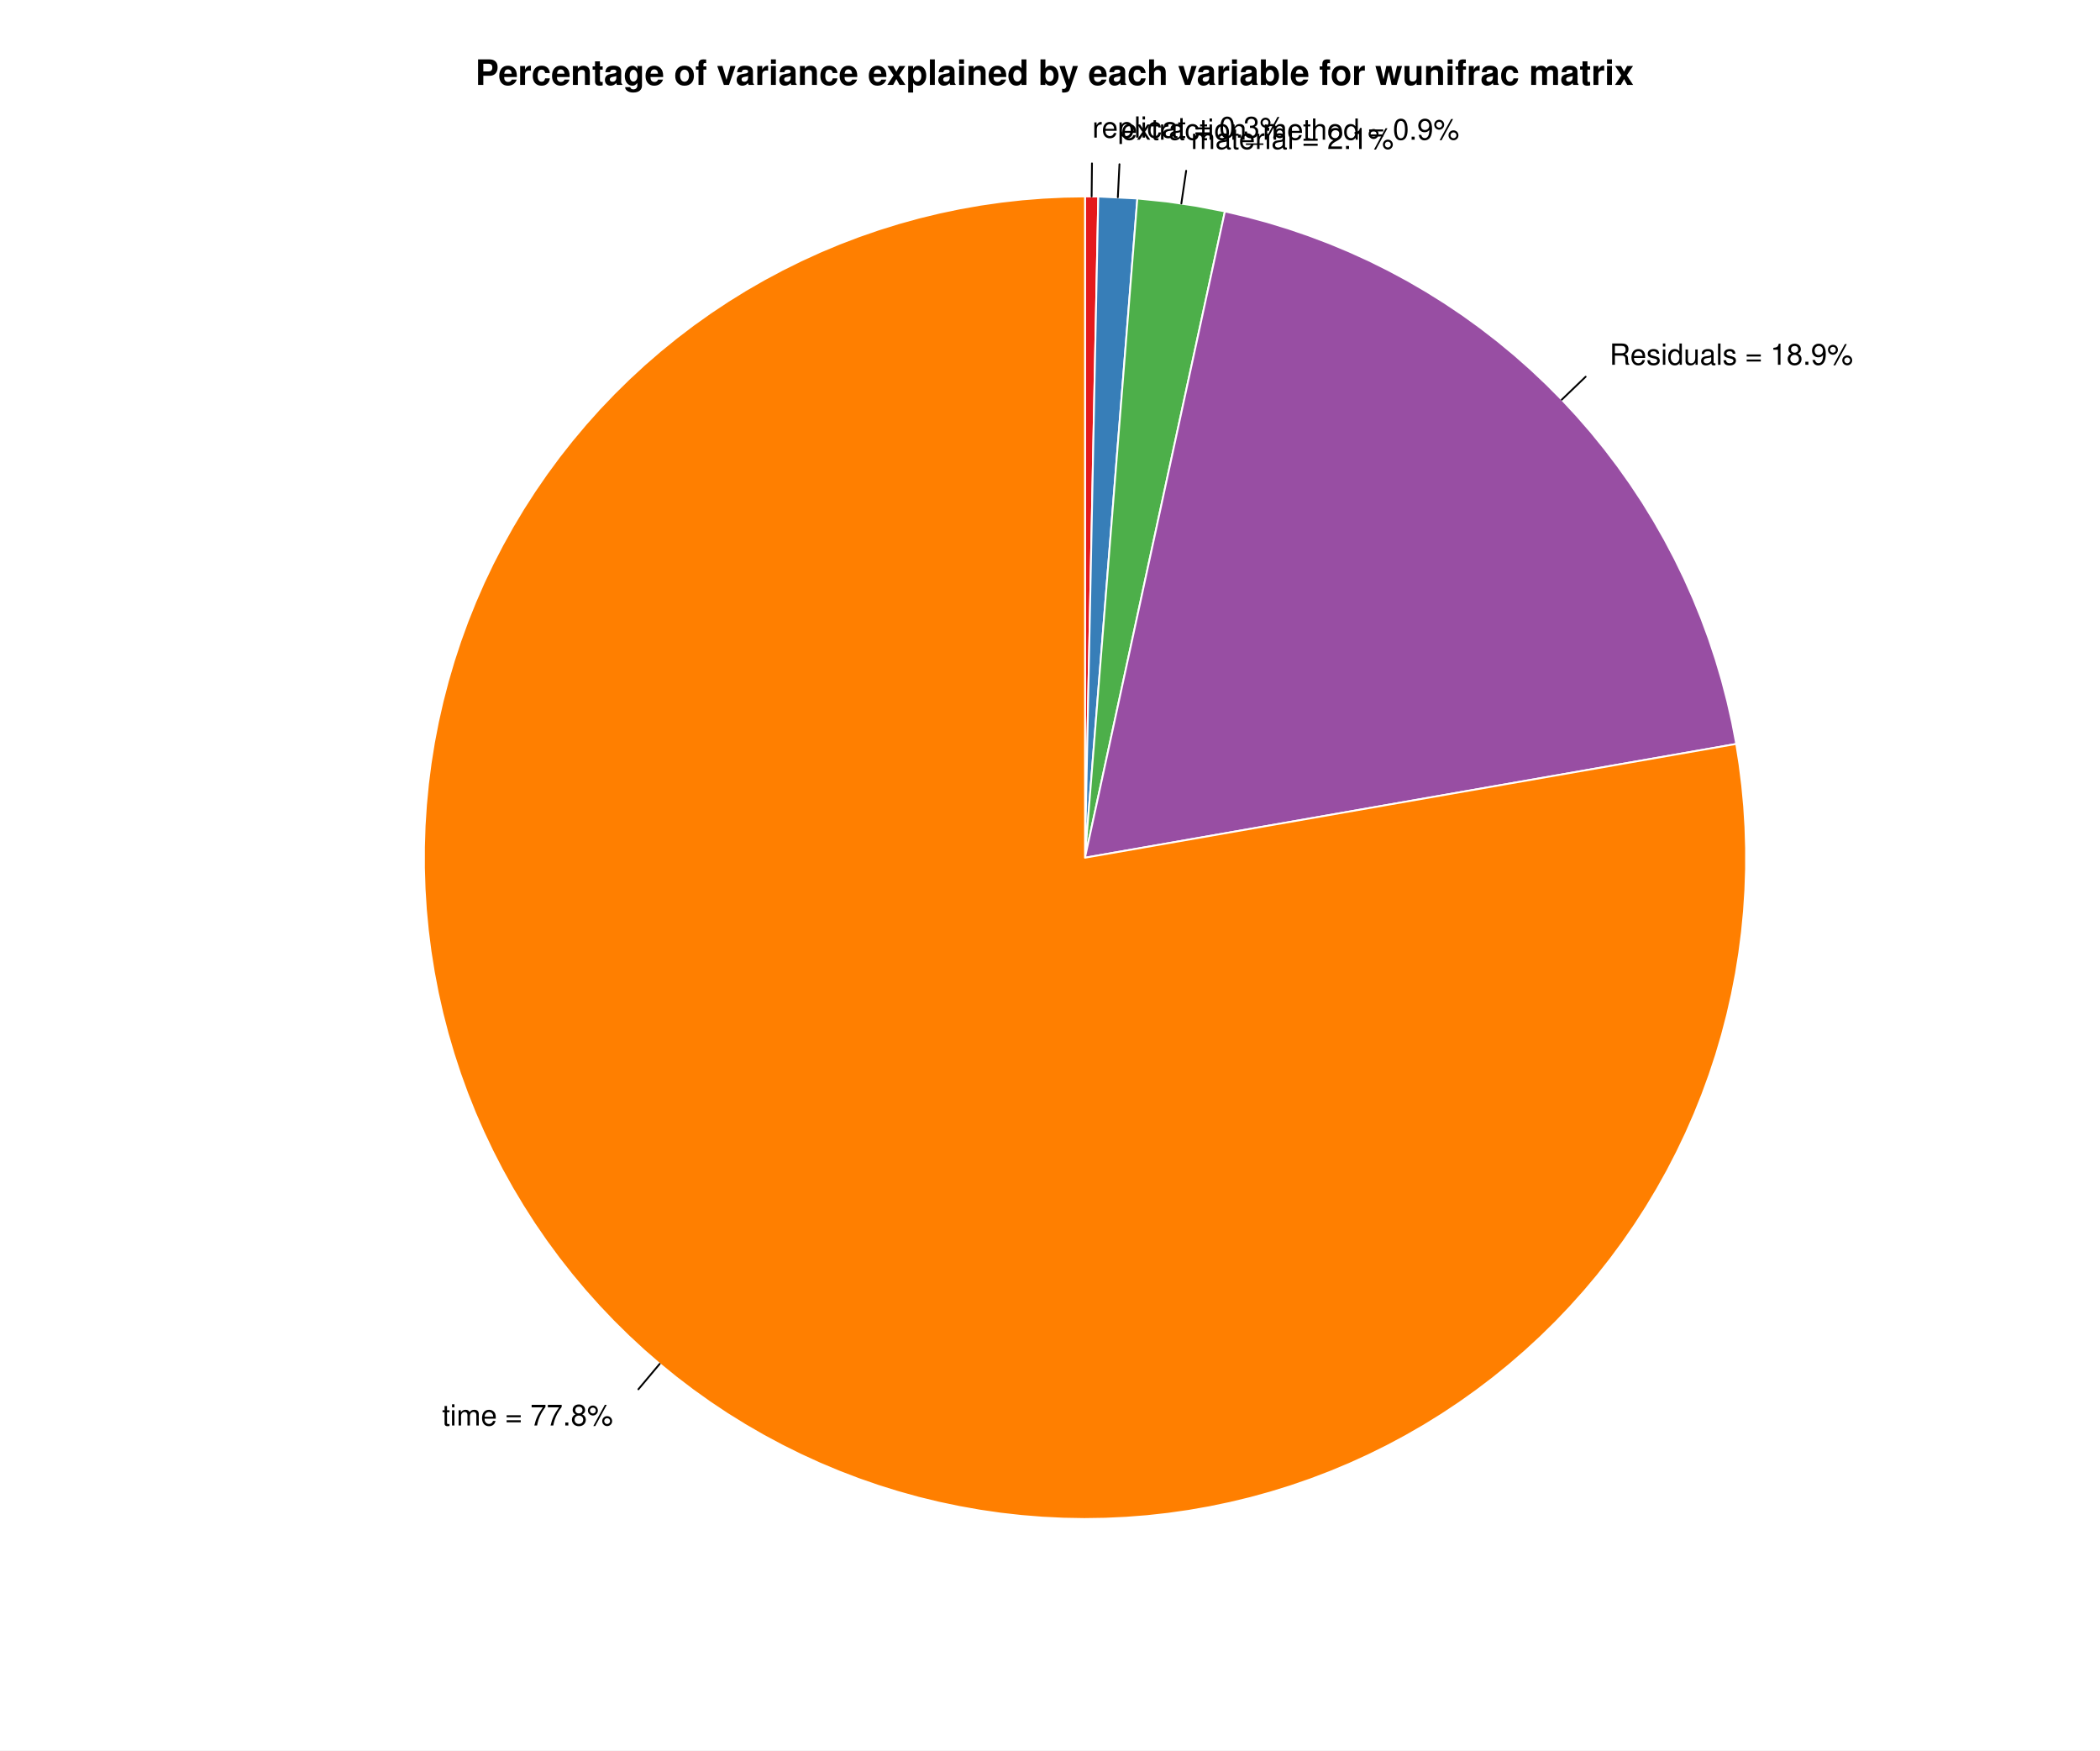
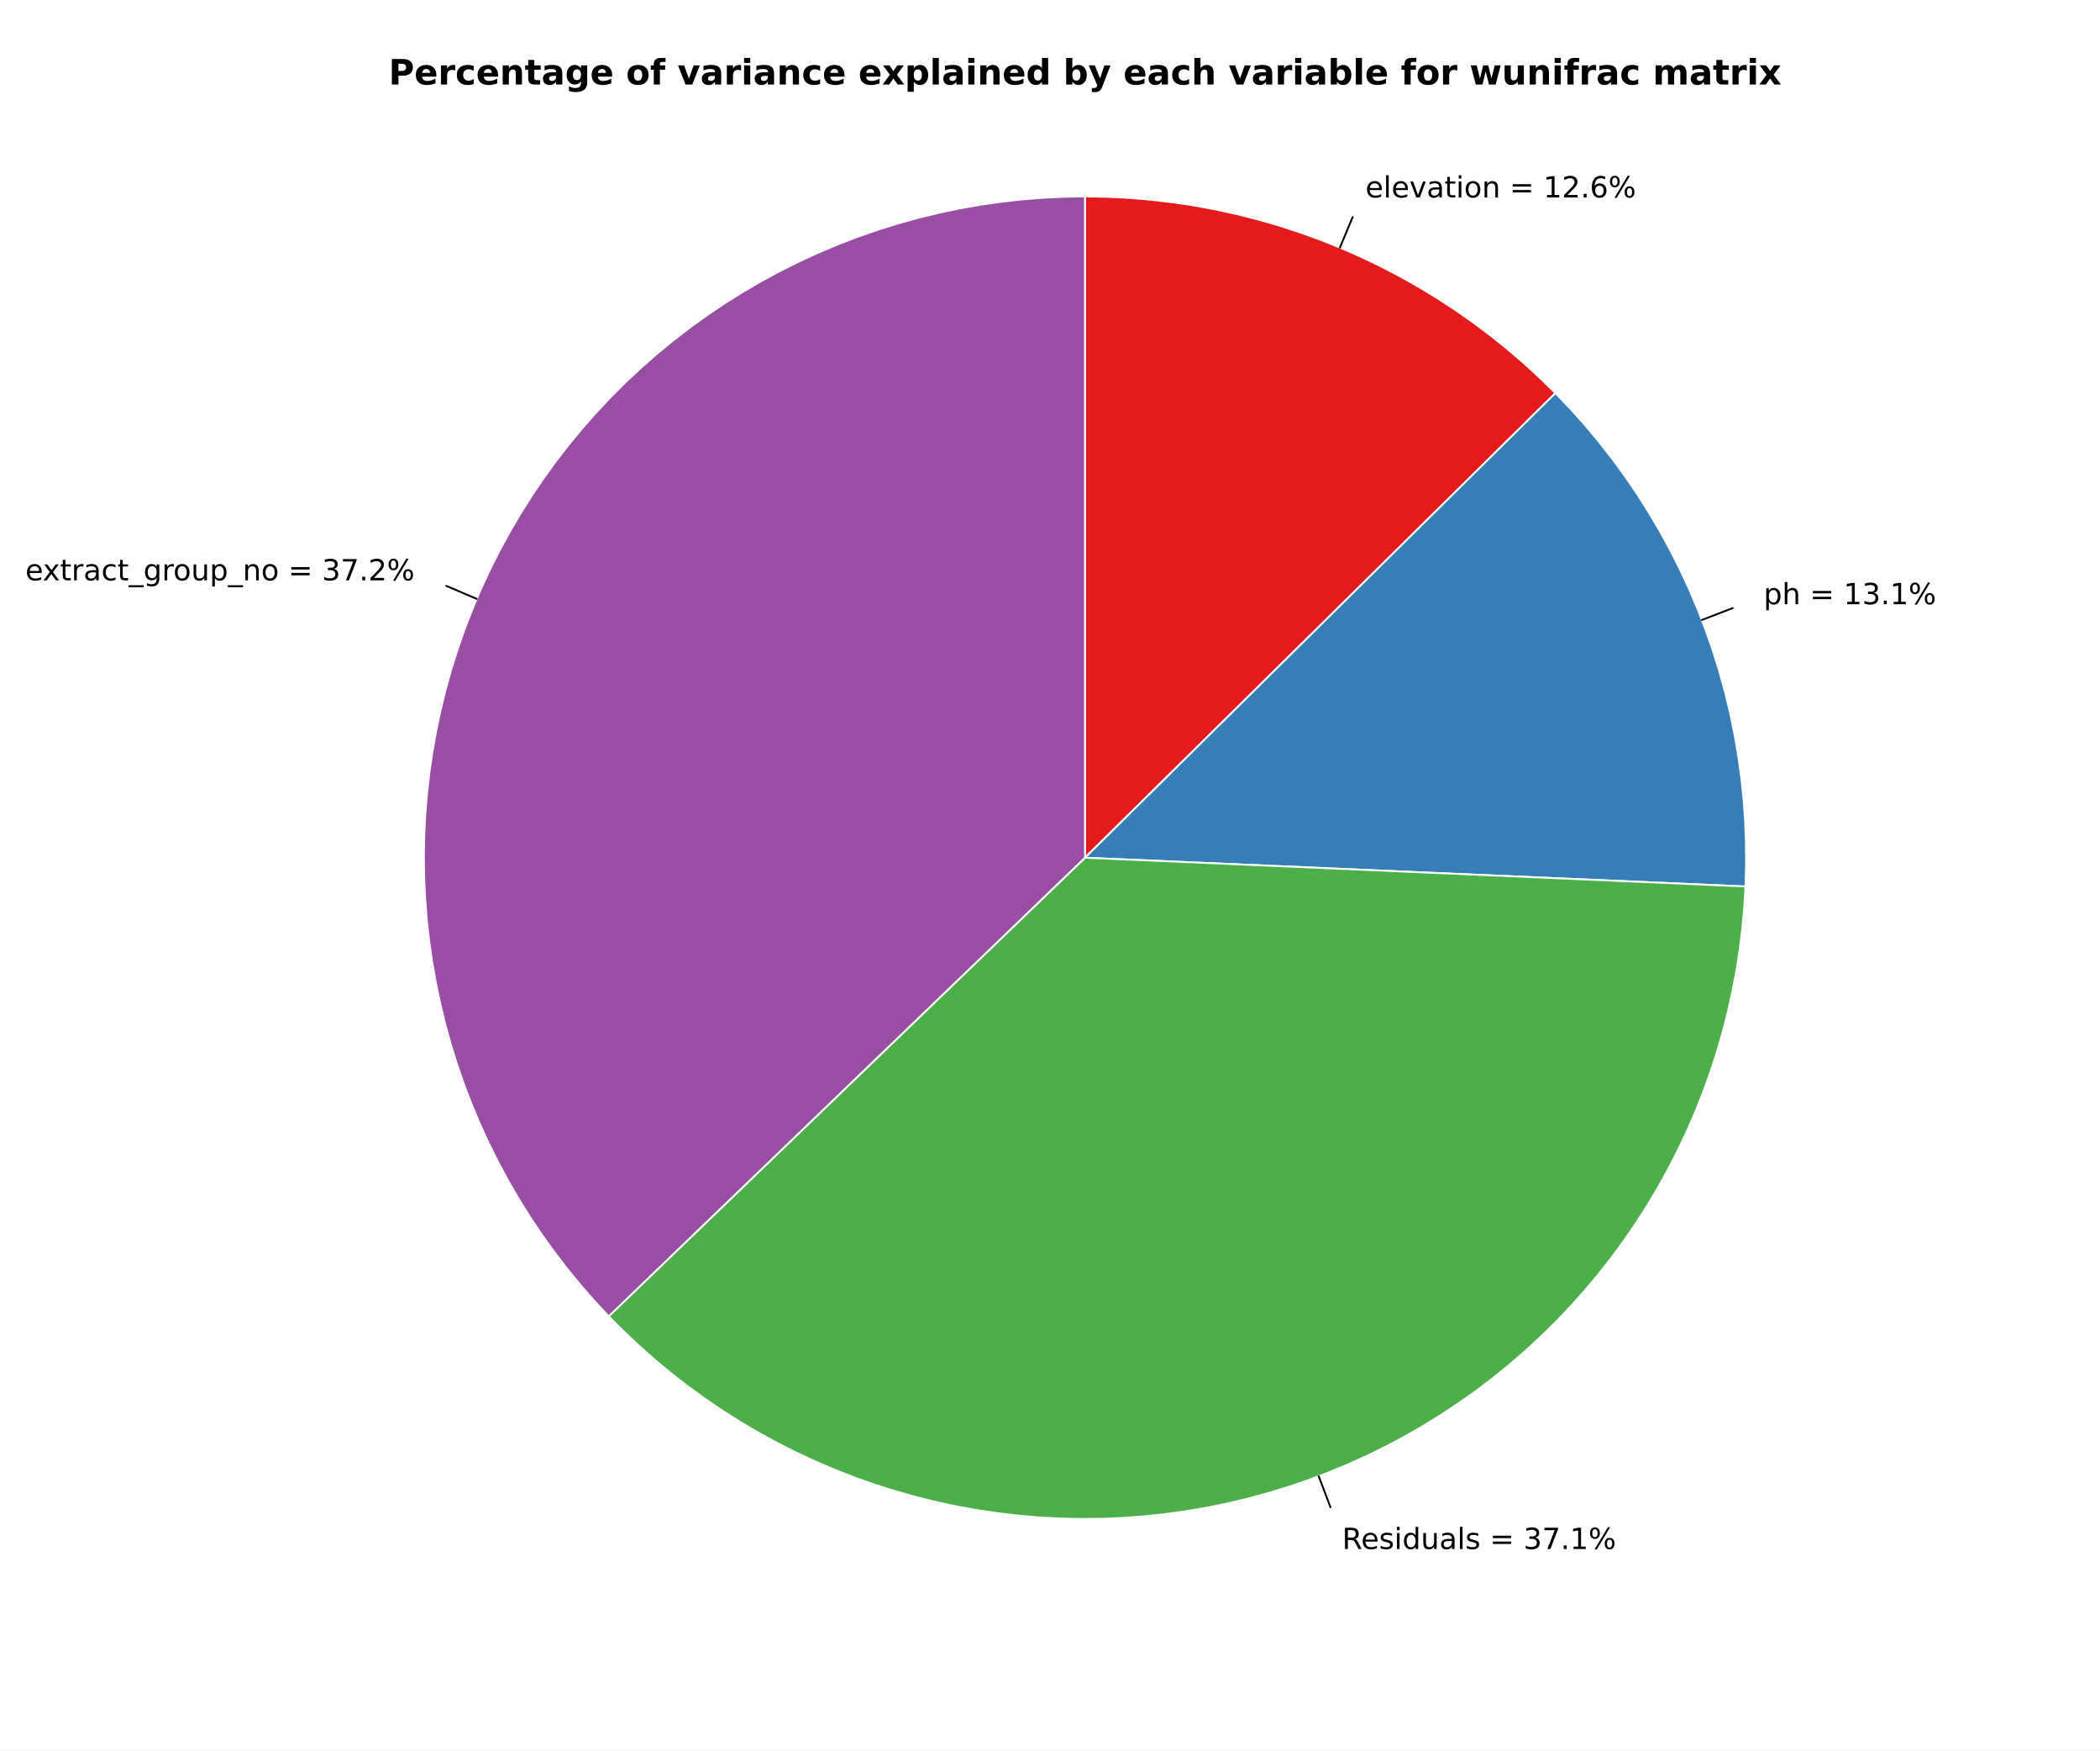
<svg xmlns="http://www.w3.org/2000/svg" viewBox="0 0 864.00 720.00">
  <defs>
    <style type="text/css">
    line, polyline, polygon, path, rect, circle {
      fill: none;
      stroke: #000000;
      stroke-linecap: round;
      stroke-linejoin: round;
      stroke-miterlimit: 10.00;
    }
  </style>
  </defs>
  <rect width="100%" height="100%" style="stroke: none; fill: #FFFFFF;" />
  <defs>
    <clipPath id="cpNTkuMDR8ODMzLjc2fDY0Ni41Nnw1OS4wNA==">
      <rect x="59.04" y="59.04" width="774.72" height="587.52" />
    </clipPath>
  </defs>
-   <polygon points="446.40,80.80 451.87,80.85 446.40,352.80 " style="stroke-width: 0.75; stroke: #FFFFFF; fill: #E41A1C;" clip-path="url(#cpNTkuMDR8ODMzLjc2fDY0Ni41Nnw1OS4wNA==)" />
-   <polyline points="449.13,80.81 449.27,67.21 " style="stroke-width: 0.75;" clip-path="url(#cpNTkuMDR8ODMzLjc2fDY0Ni41Nnw1OS4wNA==)" />
+   <polygon points="446.40,80.80 455.37,80.95 464.33,81.39 473.27,82.13 482.19,83.16 491.06,84.49 499.88,86.11 508.65,88.02 517.35,90.22 525.97,92.70 534.51,95.47 542.95,98.51 551.28,101.83 559.50,105.43 567.60,109.29 575.56,113.42 583.39,117.81 591.06,122.46 598.58,127.36 605.93,132.50 613.11,137.88 620.11,143.50 626.92,149.34 633.53,155.40 639.94,161.68 446.40,352.80 " style="stroke-width: 0.75; stroke: #FFFFFF; fill: #E41A1C;" clip-path="url(#cpNTkuMDR8ODMzLjc2fDY0Ni41Nnw1OS4wNA==)" />
+   <polyline points="551.28,101.83 556.52,89.29 " style="stroke-width: 0.75;" clip-path="url(#cpNTkuMDR8ODMzLjc2fDY0Ni41Nnw1OS4wNA==)" />
  <defs>
    <clipPath id="cpMC4wMHw4NjQuMDB8NzIwLjAwfDAuMDA=">
      <rect x="0.00" y="0.00" width="864.00" height="720.00" />
    </clipPath>
  </defs>
  <g clip-path="url(#cpMC4wMHw4NjQuMDB8NzIwLjAwfDAuMDA=)">
-     <text x="449.41" y="56.62" style="font-size: 12.00px; font-family: Helvetica;" textLength="84.00px" lengthAdjust="spacingAndGlyphs">replicat = 0.3%</text>
+     <text x="561.77" y="81.21" style="font-size: 12.00px; font-family: DejaVu Sans;" textLength="111.35px" lengthAdjust="spacingAndGlyphs">elevation = 12.6%</text>
  </g>
  <defs>
    <clipPath id="cpNTkuMDR8ODMzLjc2fDY0Ni41Nnw1OS4wNA==">
      <rect x="59.04" y="59.04" width="774.72" height="587.52" />
    </clipPath>
  </defs>
-   <polygon points="451.87,80.85 467.94,81.65 446.40,352.80 " style="stroke-width: 0.75; stroke: #FFFFFF; fill: #377EB8;" clip-path="url(#cpNTkuMDR8ODMzLjc2fDY0Ni41Nnw1OS4wNA==)" />
-   <polyline points="459.91,81.14 460.58,67.55 " style="stroke-width: 0.75;" clip-path="url(#cpNTkuMDR8ODMzLjc2fDY0Ni41Nnw1OS4wNA==)" />
+   <polygon points="639.94,161.68 646.12,168.15 652.09,174.82 657.83,181.69 663.35,188.74 668.63,195.96 673.67,203.36 678.46,210.92 683.00,218.63 687.29,226.48 691.32,234.48 695.08,242.60 698.57,250.84 701.78,259.19 704.73,267.64 707.39,276.19 709.77,284.82 711.86,293.52 713.67,302.28 715.18,311.10 716.41,319.97 717.35,328.87 717.99,337.80 718.33,346.74 718.38,355.69 718.14,364.63 446.40,352.80 " style="stroke-width: 0.75; stroke: #FFFFFF; fill: #377EB8;" clip-path="url(#cpNTkuMDR8ODMzLjc2fDY0Ni41Nnw1OS4wNA==)" />
+   <polyline points="700.21,255.00 712.90,250.11 " style="stroke-width: 0.75;" clip-path="url(#cpNTkuMDR8ODMzLjc2fDY0Ni41Nnw1OS4wNA==)" />
  <defs>
    <clipPath id="cpMC4wMHw4NjQuMDB8NzIwLjAwfDAuMDA=">
      <rect x="0.00" y="0.00" width="864.00" height="720.00" />
    </clipPath>
  </defs>
  <g clip-path="url(#cpMC4wMHw4NjQuMDB8NzIwLjAwfDAuMDA=)">
-     <text x="461.26" y="57.47" style="font-size: 12.00px; font-family: Helvetica;" textLength="144.00px" lengthAdjust="spacingAndGlyphs">extraction_method = 0.9%</text>
+     <text x="725.59" y="248.53" style="font-size: 12.00px; font-family: DejaVu Sans;" textLength="71.03px" lengthAdjust="spacingAndGlyphs">ph = 13.1%</text>
  </g>
  <defs>
    <clipPath id="cpNTkuMDR8ODMzLjc2fDY0Ni41Nnw1OS4wNA==">
      <rect x="59.04" y="59.04" width="774.72" height="587.52" />
    </clipPath>
  </defs>
-   <polygon points="467.94,81.65 480.02,82.89 492.04,84.66 503.96,86.96 446.40,352.80 " style="stroke-width: 0.75; stroke: #FFFFFF; fill: #4DAF4A;" clip-path="url(#cpNTkuMDR8ODMzLjc2fDY0Ni41Nnw1OS4wNA==)" />
-   <polyline points="486.04,83.70 488.02,70.25 " style="stroke-width: 0.75;" clip-path="url(#cpNTkuMDR8ODMzLjc2fDY0Ni41Nnw1OS4wNA==)" />
+   <polygon points="718.14,364.63 717.63,373.31 716.83,381.96 715.76,390.58 714.42,399.16 712.80,407.70 710.91,416.18 708.75,424.60 706.33,432.94 703.64,441.20 700.68,449.37 697.47,457.44 694.00,465.40 690.27,473.25 686.30,480.98 682.09,488.58 677.63,496.04 672.94,503.35 668.01,510.50 662.87,517.50 657.49,524.33 651.91,530.99 646.11,537.46 640.11,543.74 633.92,549.83 627.53,555.72 620.96,561.40 614.21,566.87 607.28,572.12 600.20,577.14 592.95,581.94 585.56,586.51 578.03,590.83 570.36,594.91 562.56,598.75 554.65,602.33 546.62,605.66 538.50,608.73 530.28,611.54 521.97,614.09 513.59,616.37 505.13,618.38 496.62,620.12 488.06,621.59 479.45,622.78 470.82,623.70 462.15,624.34 453.47,624.71 444.78,624.80 436.10,624.60 427.42,624.14 418.77,623.39 410.14,622.37 401.55,621.08 393.00,619.51 384.51,617.67 376.09,615.55 367.73,613.17 359.45,610.53 351.27,607.62 343.18,604.45 335.19,601.03 327.32,597.35 319.57,593.42 311.95,589.25 304.47,584.83 297.13,580.18 289.95,575.30 282.92,570.19 276.06,564.86 269.38,559.31 262.87,553.55 256.55,547.59 250.43,541.43 446.40,352.80 " style="stroke-width: 0.75; stroke: #FFFFFF; fill: #4DAF4A;" clip-path="url(#cpNTkuMDR8ODMzLjc2fDY0Ni41Nnw1OS4wNA==)" />
+   <polyline points="542.57,607.23 547.38,619.95 " style="stroke-width: 0.75;" clip-path="url(#cpNTkuMDR8ODMzLjc2fDY0Ni41Nnw1OS4wNA==)" />
  <defs>
    <clipPath id="cpMC4wMHw4NjQuMDB8NzIwLjAwfDAuMDA=">
      <rect x="0.00" y="0.00" width="864.00" height="720.00" />
    </clipPath>
  </defs>
  <g clip-path="url(#cpMC4wMHw4NjQuMDB8NzIwLjAwfDAuMDA=)">
-     <text x="490.00" y="61.29" style="font-size: 12.00px; font-family: Helvetica;" textLength="86.00px" lengthAdjust="spacingAndGlyphs">material = 2.1%</text>
+     <text x="552.19" y="637.15" style="font-size: 12.00px; font-family: DejaVu Sans;" textLength="113.27px" lengthAdjust="spacingAndGlyphs">Residuals = 37.1%</text>
  </g>
  <defs>
    <clipPath id="cpNTkuMDR8ODMzLjc2fDY0Ni41Nnw1OS4wNA==">
      <rect x="59.04" y="59.04" width="774.72" height="587.52" />
    </clipPath>
  </defs>
-   <polygon points="503.96,86.96 512.68,89.00 521.32,91.32 529.88,93.93 538.36,96.82 546.73,99.98 554.99,103.42 563.14,107.12 571.16,111.10 579.04,115.33 586.78,119.83 594.37,124.57 601.80,129.56 609.06,134.80 616.14,140.27 623.04,145.97 629.75,151.89 636.26,158.03 642.57,164.38 648.66,170.94 654.54,177.69 660.18,184.63 665.60,191.76 670.78,199.06 675.72,206.52 680.41,214.15 684.84,221.92 689.02,229.84 692.93,237.88 696.58,246.06 699.96,254.35 703.06,262.74 705.88,271.23 708.43,279.82 710.68,288.48 712.66,297.21 714.34,306.00 446.40,352.80 " style="stroke-width: 0.75; stroke: #FFFFFF; fill: #984EA3;" clip-path="url(#cpNTkuMDR8ODMzLjc2fDY0Ni41Nnw1OS4wNA==)" />
-   <polyline points="642.57,164.38 652.38,154.96 " style="stroke-width: 0.75;" clip-path="url(#cpNTkuMDR8ODMzLjc2fDY0Ni41Nnw1OS4wNA==)" />
+   <polygon points="250.43,541.43 244.49,535.06 238.76,528.50 233.24,521.76 227.95,514.85 222.87,507.78 218.02,500.54 213.41,493.16 209.04,485.63 204.91,477.96 201.03,470.17 197.39,462.25 194.02,454.23 190.90,446.10 188.05,437.87 185.45,429.56 183.13,421.16 181.08,412.70 179.30,404.18 177.79,395.60 176.56,386.98 175.60,378.33 174.92,369.65 174.52,360.95 174.40,352.24 174.56,343.53 174.99,334.84 175.71,326.16 176.70,317.51 177.97,308.89 179.51,300.32 181.33,291.81 183.41,283.35 185.77,274.97 188.40,266.67 191.29,258.45 194.44,250.34 197.85,242.32 201.51,234.42 205.42,226.65 209.59,219.00 213.99,211.48 218.63,204.12 223.51,196.90 228.61,189.85 233.94,182.96 239.49,176.25 245.24,169.71 251.21,163.37 257.37,157.22 263.73,151.27 270.27,145.52 277.00,139.99 283.90,134.68 290.96,129.59 298.19,124.73 305.56,120.10 313.08,115.71 320.74,111.57 328.53,107.67 336.43,104.02 344.45,100.63 352.58,97.49 360.80,94.62 369.11,92.01 377.49,89.67 385.95,87.60 394.47,85.80 403.05,84.28 411.66,83.03 420.32,82.05 429.00,81.36 437.69,80.94 446.40,80.80 446.40,352.80 " style="stroke-width: 0.75; stroke: #FFFFFF; fill: #984EA3;" clip-path="url(#cpNTkuMDR8ODMzLjc2fDY0Ni41Nnw1OS4wNA==)" />
+   <polyline points="196.11,246.32 183.60,240.99 " style="stroke-width: 0.75;" clip-path="url(#cpNTkuMDR8ODMzLjc2fDY0Ni41Nnw1OS4wNA==)" />
  <defs>
    <clipPath id="cpMC4wMHw4NjQuMDB8NzIwLjAwfDAuMDA=">
      <rect x="0.00" y="0.00" width="864.00" height="720.00" />
    </clipPath>
  </defs>
  <g clip-path="url(#cpMC4wMHw4NjQuMDB8NzIwLjAwfDAuMDA=)">
-     <text x="662.19" y="150.04" style="font-size: 12.00px; font-family: Helvetica;" textLength="104.00px" lengthAdjust="spacingAndGlyphs">Residuals = 18.9%</text>
-   </g>
-   <defs>
-     <clipPath id="cpNTkuMDR8ODMzLjc2fDY0Ni41Nnw1OS4wNA==">
-       <rect x="59.04" y="59.04" width="774.72" height="587.52" />
-     </clipPath>
-   </defs>
-   <polygon points="714.34,306.00 715.69,314.52 716.77,323.08 717.58,331.67 718.11,340.28 718.37,348.90 718.36,357.53 718.07,366.16 717.51,374.77 716.68,383.35 715.57,391.91 714.20,400.43 712.55,408.90 710.64,417.31 708.46,425.66 706.02,433.94 703.31,442.13 700.35,450.23 697.13,458.24 693.66,466.14 689.94,473.92 685.98,481.59 681.77,489.12 677.33,496.52 672.66,503.77 667.75,510.87 662.63,517.81 657.29,524.59 651.73,531.19 645.97,537.61 640.01,543.85 633.85,549.89 627.50,555.74 620.98,561.38 614.27,566.82 607.40,572.03 600.37,577.03 593.18,581.80 585.84,586.34 578.36,590.64 570.75,594.71 563.02,598.53 555.16,602.11 547.20,605.43 539.14,608.50 530.98,611.32 522.74,613.87 514.42,616.16 506.03,618.18 497.59,619.94 489.09,621.43 480.55,622.65 471.97,623.60 463.37,624.27 454.75,624.67 446.12,624.80 437.49,624.65 428.88,624.23 420.28,623.54 411.70,622.58 403.16,621.34 394.67,619.83 386.22,618.06 377.84,616.02 369.53,613.71 361.29,611.14 353.14,608.31 345.08,605.22 337.12,601.88 329.28,598.29 321.55,594.45 313.95,590.37 306.48,586.05 299.15,581.50 291.97,576.71 284.95,571.70 278.09,566.47 271.40,561.02 264.88,555.37 258.55,549.51 252.40,543.45 246.45,537.20 240.70,530.77 235.16,524.15 229.83,517.37 224.72,510.42 219.83,503.31 215.18,496.04 210.75,488.64 206.56,481.10 202.61,473.42 198.91,465.63 195.45,457.72 192.25,449.71 189.30,441.60 186.62,433.40 184.19,425.12 182.03,416.77 180.13,408.35 178.51,399.88 177.15,391.36 176.06,382.80 175.24,374.21 174.70,365.60 174.43,356.97 174.44,348.35 174.71,339.72 175.27,331.11 176.09,322.52 177.19,313.96 178.55,305.45 180.19,296.97 182.10,288.56 184.27,280.21 186.70,271.93 189.40,263.73 192.35,255.63 195.56,247.62 199.02,239.71 202.73,231.93 206.69,224.26 210.89,216.72 215.32,209.32 219.99,202.06 224.88,194.96 230.00,188.01 235.34,181.23 240.89,174.62 246.64,168.19 252.60,161.95 258.75,155.90 265.09,150.04 271.61,144.40 278.31,138.96 285.17,133.73 292.20,128.73 299.39,123.95 306.72,119.40 314.19,115.09 321.80,111.02 329.53,107.19 337.38,103.60 345.34,100.27 353.40,97.19 361.55,94.37 369.79,91.81 378.11,89.51 386.49,87.48 394.94,85.71 403.44,84.21 411.98,82.99 420.55,82.03 429.15,81.35 437.77,80.94 446.40,80.80 446.40,352.80 " style="stroke-width: 0.75; stroke: #FFFFFF; fill: #FF7F00;" clip-path="url(#cpNTkuMDR8ODMzLjc2fDY0Ni41Nnw1OS4wNA==)" />
-   <polyline points="271.40,561.02 262.65,571.44 " style="stroke-width: 0.75;" clip-path="url(#cpNTkuMDR8ODMzLjc2fDY0Ni41Nnw1OS4wNA==)" />
-   <defs>
-     <clipPath id="cpMC4wMHw4NjQuMDB8NzIwLjAwfDAuMDA=">
-       <rect x="0.00" y="0.00" width="864.00" height="720.00" />
-     </clipPath>
-   </defs>
-   <g clip-path="url(#cpMC4wMHw4NjQuMDB8NzIwLjAwfDAuMDA=)">
-     <text x="181.90" y="586.35" style="font-size: 12.00px; font-family: Helvetica;" textLength="72.00px" lengthAdjust="spacingAndGlyphs">time = 77.8%</text>
+     <text x="10.43" y="238.71" style="font-size: 12.00px; font-family: DejaVu Sans;" textLength="160.65px" lengthAdjust="spacingAndGlyphs">extract_group_no = 37.2%</text>
  </g>
  <g clip-path="url(#cpMC4wMHw4NjQuMDB8NzIwLjAwfDAuMDA=)">
-     <text x="195.60" y="34.92" style="font-size: 14.40px; font-weight: bold; font-family: Helvetica;" textLength="501.60px" lengthAdjust="spacingAndGlyphs">Percentage of variance explained by each variable for wunifrac matrix</text>
+     <text x="159.90" y="34.77" style="font-size: 14.40px; font-weight: bold; font-family: DejaVu Sans;" textLength="573.00px" lengthAdjust="spacingAndGlyphs">Percentage of variance explained by each variable for wunifrac matrix</text>
  </g>
</svg>
